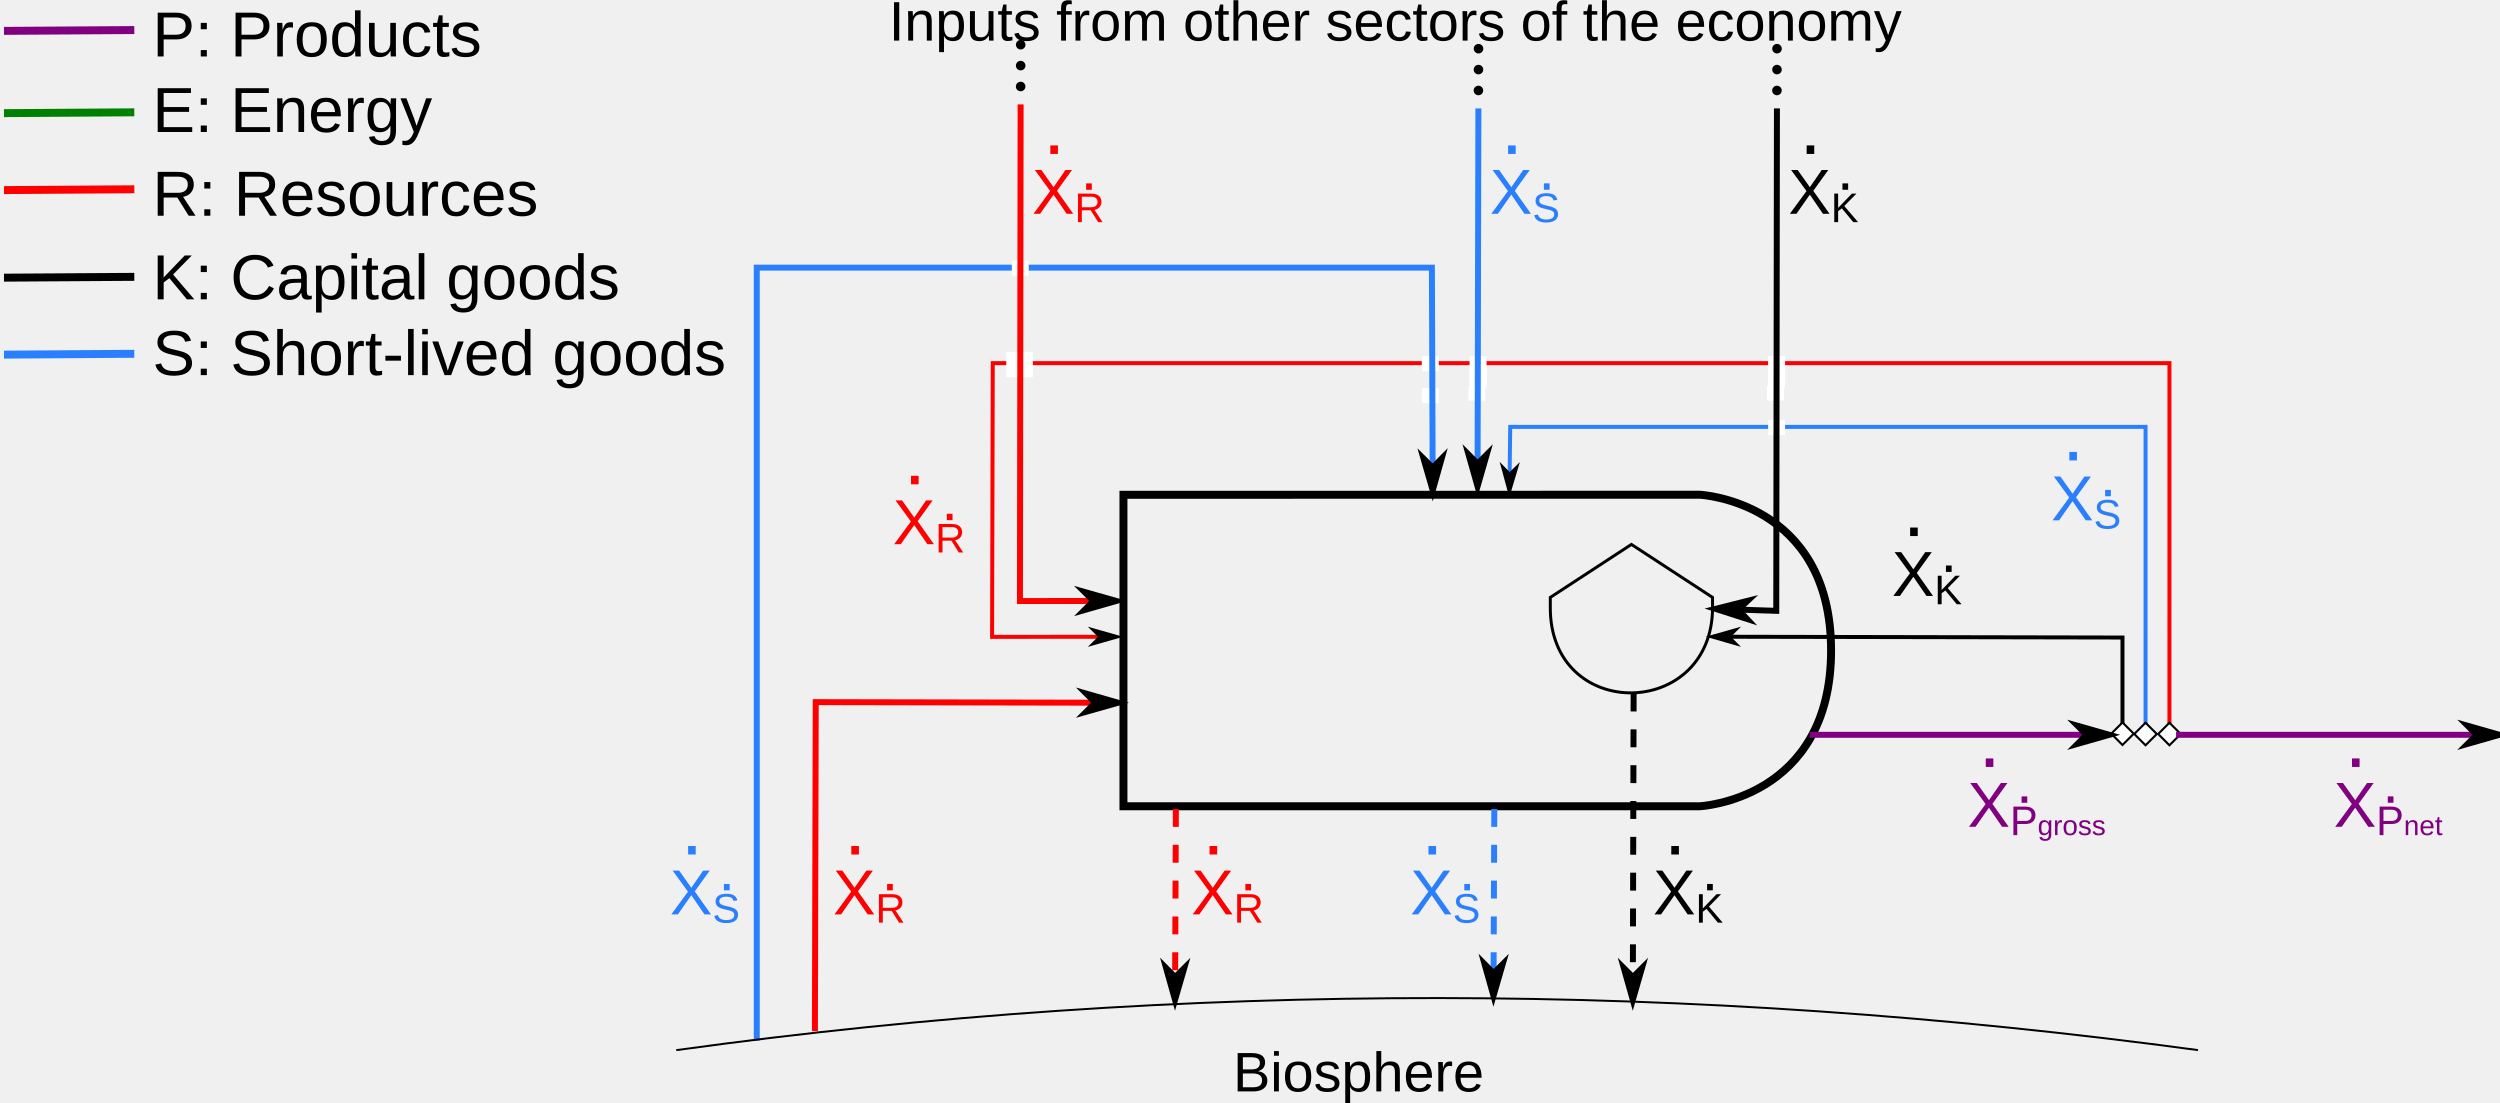
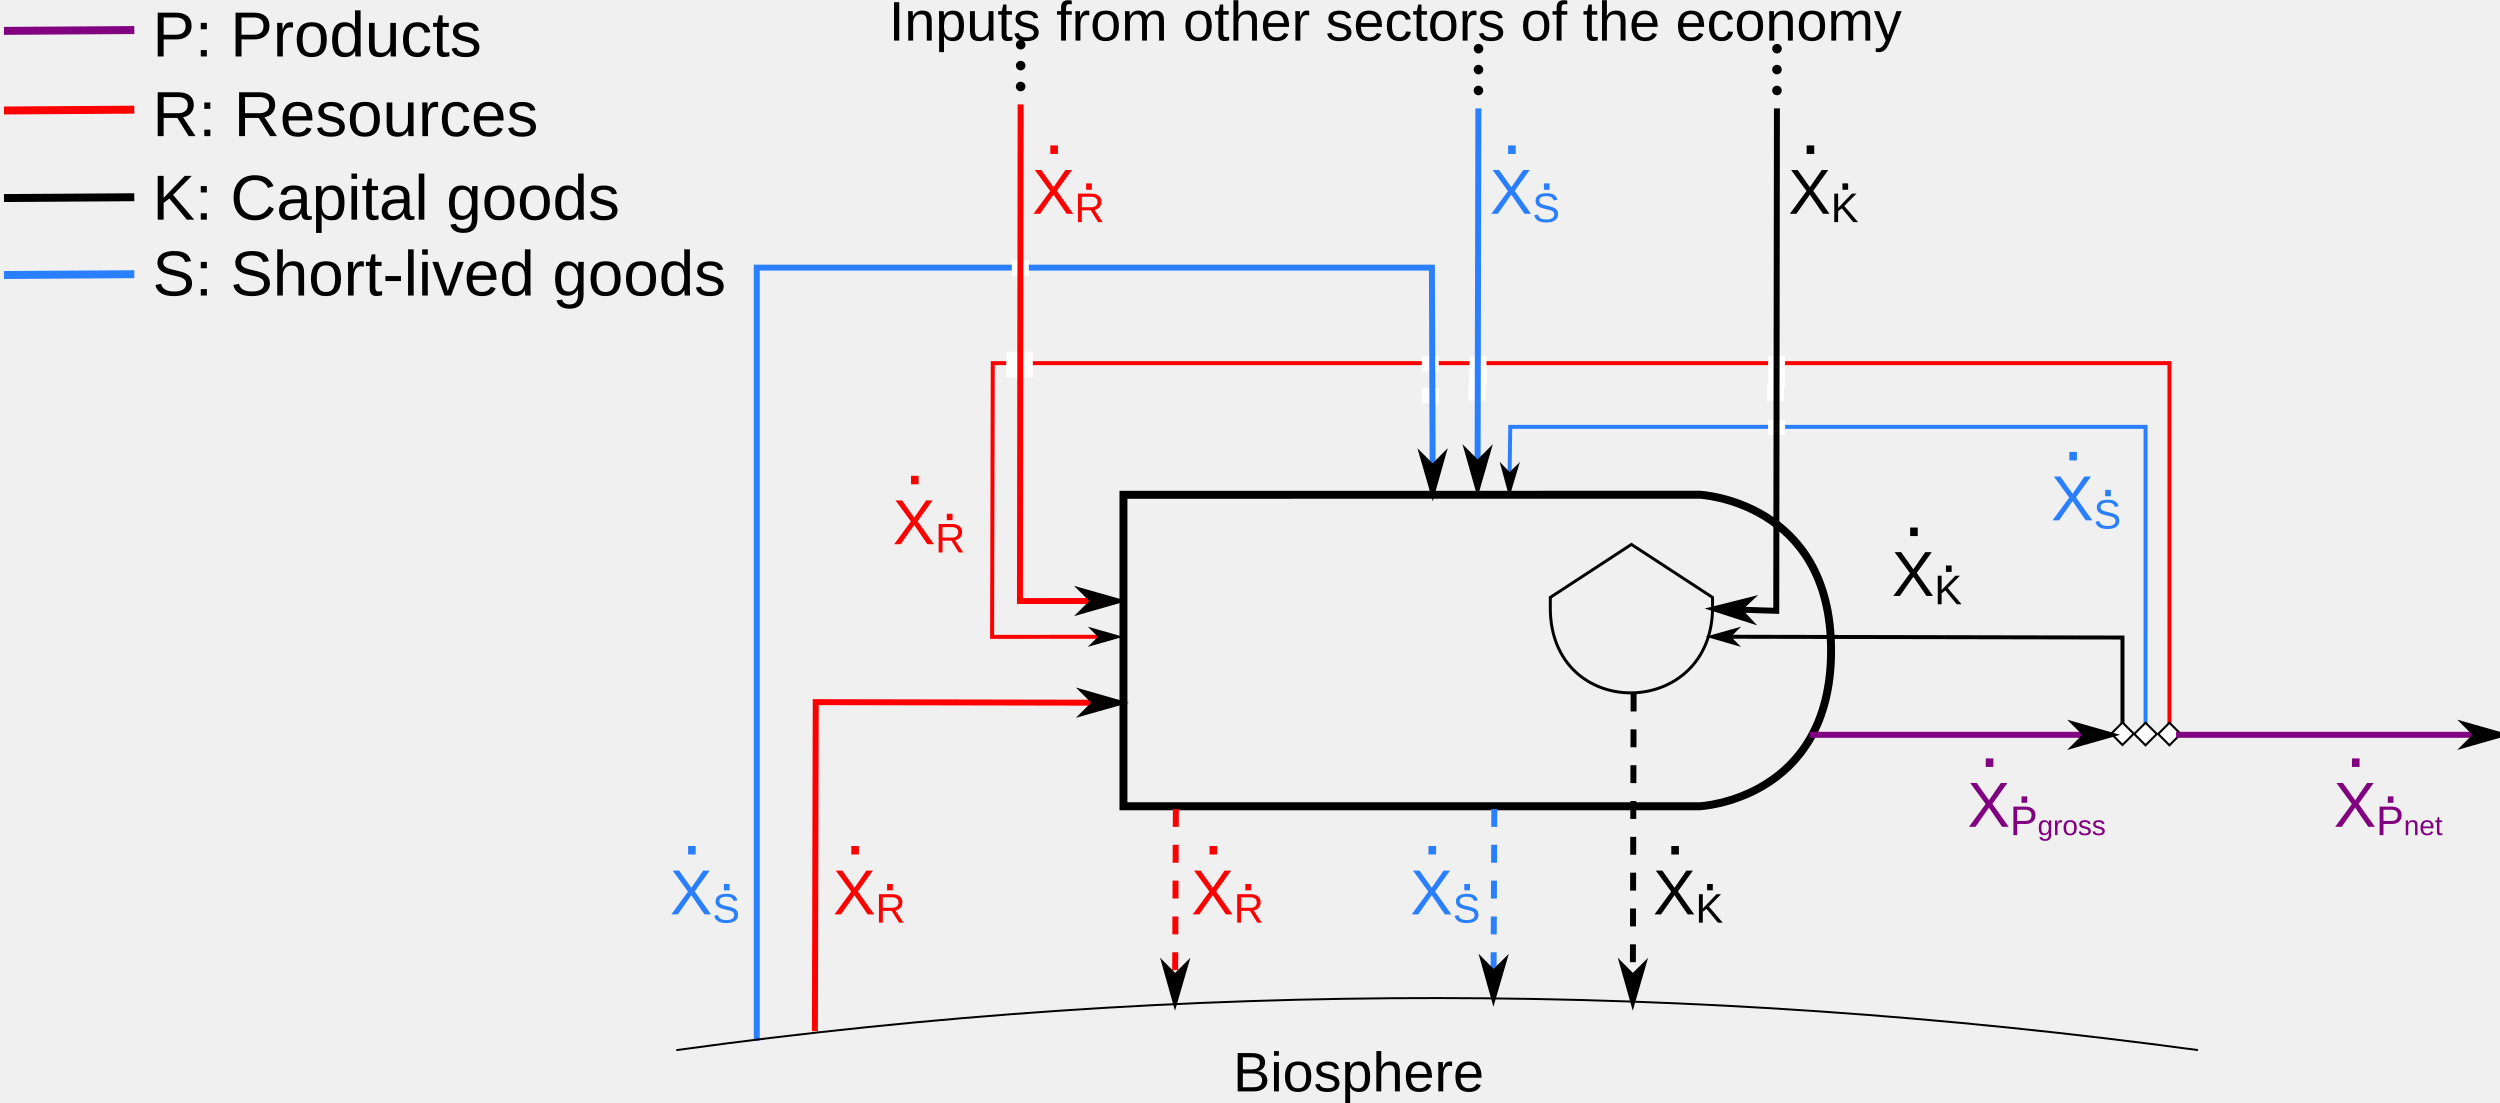
<svg xmlns="http://www.w3.org/2000/svg" width="1256.111" height="553.949" id="svg2" version="1.1">
  <defs id="defs4">
    <marker orient="auto" refY="0.0" refX="0.0" id="EmptyDiamondM" style="overflow:visible">
      <path id="path4342" d="M 0,-7.071 L -7.071,0 L 0,7.071 L 7.071,0 L 0,-7.071 z " style="fill-rule:evenodd;fill:#FFFFFF;stroke:#000000;stroke-width:1.0pt;marker-start:none" transform="scale(0.4)" />
    </marker>
    <marker orient="auto" refY="0.0" refX="0.0" id="Arrow1Mend" style="overflow:visible;">
      <path id="path4241" d="M 0.0,0.0 L 5.0,-5.0 L -12.5,0.0 L 5.0,5.0 L 0.0,0.0 z " style="fill-rule:evenodd;stroke:#000000;stroke-width:1.0pt;marker-start:none;" transform="scale(0.4) rotate(180) translate(10,0)" />
    </marker>
    <marker orient="auto" refY="0" refX="0" id="Arrow2Mend" style="overflow:visible">
      <path id="path3888" style="font-size:12px;fill-rule:evenodd;stroke-width:0.625;stroke-linejoin:round" d="M 8.719,4.034 -2.207,0.016 8.719,-4.002 c -1.745,2.372 -1.735,5.617 -6e-7,8.035 z" transform="scale(-0.6,-0.6)" />
    </marker>
    <marker orient="auto" refY="0" refX="0" id="EmptyDiamondL" style="overflow:visible">
      <path id="path3968" d="M 0,-7.071 -7.071,0 0,7.071 7.071,0 0,-7.071 z" style="fill:#ffffff;fill-rule:evenodd;stroke:#000000;stroke-width:1pt;marker-start:none" transform="scale(0.8,0.8)" />
    </marker>
    <marker style="overflow:visible" id="InfiniteLineStart" refX="0" refY="0" orient="auto">
      <g id="g4034" transform="translate(-13,0)">
        <circle d="M 3.8,0 C 3.8,0.442 3.442,0.8 3,0.8 2.558,0.8 2.2,0.442 2.2,0 c 0,-0.442 0.358,-0.8 0.8,-0.8 0.442,0 0.8,0.358 0.8,0.8 z" id="circle4036" r="0.8" cy="0" cx="3" />
        <circle d="M 7.3,0 C 7.3,0.442 6.942,0.8 6.5,0.8 6.058,0.8 5.7,0.442 5.7,0 c 0,-0.442 0.358,-0.8 0.8,-0.8 0.442,0 0.8,0.358 0.8,0.8 z" id="circle4038" r="0.8" cy="0" cx="6.5" />
        <circle d="M 10.8,0 C 10.8,0.442 10.442,0.8 10,0.8 9.558,0.8 9.2,0.442 9.2,0 c 0,-0.442 0.358,-0.8 0.8,-0.8 0.442,0 0.8,0.358 0.8,0.8 z" id="circle4040" r="0.8" cy="0" cx="10" />
      </g>
    </marker>
    <marker orient="auto" refY="0" refX="0" id="Arrow1Lend" style="overflow:visible">
      <path id="path3792" d="M 0,0 5,-5 -12.5,0 5,5 0,0 z" style="fill-rule:evenodd;stroke:#000000;stroke-width:1pt;marker-start:none" transform="matrix(-0.8,0,0,-0.8,-10,0)" />
    </marker>
    <marker orient="auto" refY="0" refX="0" id="Arrow1Lstart-0" style="overflow:visible">
      <path id="path4143-5" d="M 0,0 5,-5 -12.5,0 5,5 0,0 z" style="fill-rule:evenodd;stroke:#000000;stroke-width:1pt;marker-start:none" transform="matrix(0.8,0,0,0.8,10,0)" />
    </marker>
    <marker orient="auto" refY="0" refX="0" id="Arrow1Lend-7" style="overflow:visible">
      <path id="path4132-0" d="M 0,0 5,-5 -12.5,0 5,5 0,0 z" style="fill-rule:evenodd;stroke:#000000;stroke-width:1pt;marker-start:none" transform="matrix(-0.8,0,0,-0.8,-10,0)" />
    </marker>
    <marker style="overflow:visible" id="InfiniteLineStart-0" refX="0" refY="0" orient="auto">
      <g id="g4065-5" transform="translate(-13,0)">
        <circle d="M 3.8,0 C 3.8,0.442 3.442,0.8 3,0.8 2.558,0.8 2.2,0.442 2.2,0 c 0,-0.442 0.358,-0.8 0.8,-0.8 0.442,0 0.8,0.358 0.8,0.8 z" id="circle4067-6" r="0.8" cy="0" cx="3" />
        <circle d="M 7.3,0 C 7.3,0.442 6.942,0.8 6.5,0.8 6.058,0.8 5.7,0.442 5.7,0 c 0,-0.442 0.358,-0.8 0.8,-0.8 0.442,0 0.8,0.358 0.8,0.8 z" id="circle4069-78" r="0.8" cy="0" cx="6.5" />
        <circle d="M 10.8,0 C 10.8,0.442 10.442,0.8 10,0.8 9.558,0.8 9.2,0.442 9.2,0 c 0,-0.442 0.358,-0.8 0.8,-0.8 0.442,0 0.8,0.358 0.8,0.8 z" id="circle4071-06" r="0.8" cy="0" cx="10" />
      </g>
    </marker>
    <marker orient="auto" refY="0" refX="0" id="EmptyDiamondL-1" style="overflow:visible">
      <path id="path4169" d="M 0,-7.071 -7.071,0 0,7.071 7.071,0 0,-7.071 z" style="fill:#ffffff;fill-rule:evenodd;stroke:#000000;stroke-width:1pt;marker-start:none" transform="scale(0.8,0.8)" />
    </marker>
    <marker orient="auto" refY="0" refX="0" id="Arrow1Lstart-7" style="overflow:visible">
      <path id="path4143-9" d="M 0,0 5,-5 -12.5,0 5,5 0,0 z" style="fill-rule:evenodd;stroke:#000000;stroke-width:1pt;marker-start:none" transform="matrix(0.8,0,0,0.8,10,0)" />
    </marker>
    <marker orient="auto" refY="0" refX="0" id="Arrow1Lend-0" style="overflow:visible">
      <path id="path4132-2" d="M 0,0 5,-5 -12.5,0 5,5 0,0 z" style="fill-rule:evenodd;stroke:#000000;stroke-width:1pt;marker-start:none" transform="matrix(-0.8,0,0,-0.8,-10,0)" />
    </marker>
    <marker style="overflow:visible" id="InfiniteLineStart-3" refX="0" refY="0" orient="auto">
      <g id="g4065-9" transform="translate(-13,0)">
        <circle d="M 3.8,0 C 3.8,0.442 3.442,0.8 3,0.8 2.558,0.8 2.2,0.442 2.2,0 c 0,-0.442 0.358,-0.8 0.8,-0.8 0.442,0 0.8,0.358 0.8,0.8 z" id="circle4067-9" r="0.8" cy="0" cx="3" />
        <circle d="M 7.3,0 C 7.3,0.442 6.942,0.8 6.5,0.8 6.058,0.8 5.7,0.442 5.7,0 c 0,-0.442 0.358,-0.8 0.8,-0.8 0.442,0 0.8,0.358 0.8,0.8 z" id="circle4069-7" r="0.8" cy="0" cx="6.5" />
        <circle d="M 10.8,0 C 10.8,0.442 10.442,0.8 10,0.8 9.558,0.8 9.2,0.442 9.2,0 c 0,-0.442 0.358,-0.8 0.8,-0.8 0.442,0 0.8,0.358 0.8,0.8 z" id="circle4071-0" r="0.8" cy="0" cx="10" />
      </g>
    </marker>
    <marker orient="auto" refY="0" refX="0" id="InfiniteLineStart-7" style="overflow:visible">
      <g transform="translate(-13,0)" id="g4065">
        <circle cx="3" cy="0" r="0.8" id="circle4067" d="M 3.8,0 C 3.8,0.442 3.442,0.8 3,0.8 2.558,0.8 2.2,0.442 2.2,0 c 0,-0.442 0.358,-0.8 0.8,-0.8 0.442,0 0.8,0.358 0.8,0.8 z" />
        <circle cx="6.5" cy="0" r="0.8" id="circle4069" d="M 7.3,0 C 7.3,0.442 6.942,0.8 6.5,0.8 6.058,0.8 5.7,0.442 5.7,0 c 0,-0.442 0.358,-0.8 0.8,-0.8 0.442,0 0.8,0.358 0.8,0.8 z" />
        <circle cx="10" cy="0" r="0.8" id="circle4071" d="M 10.8,0 C 10.8,0.442 10.442,0.8 10,0.8 9.558,0.8 9.2,0.442 9.2,0 c 0,-0.442 0.358,-0.8 0.8,-0.8 0.442,0 0.8,0.358 0.8,0.8 z" />
      </g>
    </marker>
    <marker style="overflow:visible" id="Arrow1Lend-2" refX="0" refY="0" orient="auto">
      <path transform="matrix(-0.8,0,0,-0.8,-10,0)" style="fill-rule:evenodd;stroke:#000000;stroke-width:1pt;marker-start:none" d="M 0,0 5,-5 -12.5,0 5,5 0,0 z" id="path4132" />
    </marker>
    <marker style="overflow:visible" id="Arrow1Lstart" refX="0" refY="0" orient="auto">
      <path transform="matrix(0.8,0,0,0.8,10,0)" style="fill-rule:evenodd;stroke:#000000;stroke-width:1pt;marker-start:none" d="M 0,0 5,-5 -12.5,0 5,5 0,0 z" id="path4143" />
    </marker>
    <marker orient="auto" refY="0" refX="0" id="Arrow1Lstart-3" style="overflow:visible">
      <path id="path4143-8" d="M 0,0 5,-5 -12.5,0 5,5 0,0 z" style="fill-rule:evenodd;stroke:#000000;stroke-width:1pt;marker-start:none" transform="matrix(0.8,0,0,0.8,10,0)" />
    </marker>
    <marker orient="auto" refY="0" refX="0" id="Arrow1Lend-2-8" style="overflow:visible">
      <path id="path4132-8" d="M 0,0 5,-5 -12.5,0 5,5 0,0 z" style="fill-rule:evenodd;stroke:#000000;stroke-width:1pt;marker-start:none" transform="matrix(-0.8,0,0,-0.8,-10,0)" />
    </marker>
    <marker style="overflow:visible" id="InfiniteLineStart-7-6" refX="0" refY="0" orient="auto">
      <g id="g4065-94" transform="translate(-13,0)">
        <circle d="M 3.8,0 C 3.8,0.442 3.442,0.8 3,0.8 2.558,0.8 2.2,0.442 2.2,0 c 0,-0.442 0.358,-0.8 0.8,-0.8 0.442,0 0.8,0.358 0.8,0.8 z" id="circle4067-1" r="0.8" cy="0" cx="3" />
        <circle d="M 7.3,0 C 7.3,0.442 6.942,0.8 6.5,0.8 6.058,0.8 5.7,0.442 5.7,0 c 0,-0.442 0.358,-0.8 0.8,-0.8 0.442,0 0.8,0.358 0.8,0.8 z" id="circle4069-3" r="0.8" cy="0" cx="6.5" />
        <circle d="M 10.8,0 C 10.8,0.442 10.442,0.8 10,0.8 9.558,0.8 9.2,0.442 9.2,0 c 0,-0.442 0.358,-0.8 0.8,-0.8 0.442,0 0.8,0.358 0.8,0.8 z" id="circle4071-7" r="0.8" cy="0" cx="10" />
      </g>
    </marker>
    <marker orient="auto" refY="0" refX="0" id="InfiniteLineStart-3-4" style="overflow:visible">
      <g transform="translate(-13,0)" id="g4065-9-6">
        <circle cx="3" cy="0" r="0.8" id="circle4067-9-0" d="M 3.8,0 C 3.8,0.442 3.442,0.8 3,0.8 2.558,0.8 2.2,0.442 2.2,0 c 0,-0.442 0.358,-0.8 0.8,-0.8 0.442,0 0.8,0.358 0.8,0.8 z" />
        <circle cx="6.5" cy="0" r="0.8" id="circle4069-7-3" d="M 7.3,0 C 7.3,0.442 6.942,0.8 6.5,0.8 6.058,0.8 5.7,0.442 5.7,0 c 0,-0.442 0.358,-0.8 0.8,-0.8 0.442,0 0.8,0.358 0.8,0.8 z" />
        <circle cx="10" cy="0" r="0.8" id="circle4071-0-2" d="M 10.8,0 C 10.8,0.442 10.442,0.8 10,0.8 9.558,0.8 9.2,0.442 9.2,0 c 0,-0.442 0.358,-0.8 0.8,-0.8 0.442,0 0.8,0.358 0.8,0.8 z" />
      </g>
    </marker>
    <marker style="overflow:visible" id="Arrow1Lend-0-8" refX="0" refY="0" orient="auto">
      <path transform="matrix(-0.8,0,0,-0.8,-10,0)" style="fill-rule:evenodd;stroke:#000000;stroke-width:1pt;marker-start:none" d="M 0,0 5,-5 -12.5,0 5,5 0,0 z" id="path4132-2-0" />
    </marker>
    <marker style="overflow:visible" id="Arrow1Lstart-7-8" refX="0" refY="0" orient="auto">
      <path transform="matrix(0.8,0,0,0.8,10,0)" style="fill-rule:evenodd;stroke:#000000;stroke-width:1pt;marker-start:none" d="M 0,0 5,-5 -12.5,0 5,5 0,0 z" id="path4143-9-4" />
    </marker>
    <marker style="overflow:visible" id="EmptyDiamondL-1-1" refX="0" refY="0" orient="auto">
      <path transform="scale(0.8,0.8)" style="fill:#ffffff;fill-rule:evenodd;stroke:#000000;stroke-width:1pt;marker-start:none" d="M 0,-7.071 -7.071,0 0,7.071 7.071,0 0,-7.071 z" id="path4169-3" />
    </marker>
    <marker orient="auto" refY="0" refX="0" id="InfiniteLineStart-0-5" style="overflow:visible">
      <g transform="translate(-13,0)" id="g4065-5-8">
        <circle cx="3" cy="0" r="0.8" id="circle4067-6-1" d="M 3.8,0 C 3.8,0.442 3.442,0.8 3,0.8 2.558,0.8 2.2,0.442 2.2,0 c 0,-0.442 0.358,-0.8 0.8,-0.8 0.442,0 0.8,0.358 0.8,0.8 z" />
        <circle cx="6.5" cy="0" r="0.8" id="circle4069-78-4" d="M 7.3,0 C 7.3,0.442 6.942,0.8 6.5,0.8 6.058,0.8 5.7,0.442 5.7,0 c 0,-0.442 0.358,-0.8 0.8,-0.8 0.442,0 0.8,0.358 0.8,0.8 z" />
        <circle cx="10" cy="0" r="0.8" id="circle4071-06-7" d="M 10.8,0 C 10.8,0.442 10.442,0.8 10,0.8 9.558,0.8 9.2,0.442 9.2,0 c 0,-0.442 0.358,-0.8 0.8,-0.8 0.442,0 0.8,0.358 0.8,0.8 z" />
      </g>
    </marker>
    <marker style="overflow:visible" id="Arrow1Lend-7-6" refX="0" refY="0" orient="auto">
      <path transform="matrix(-0.8,0,0,-0.8,-10,0)" style="fill-rule:evenodd;stroke:#000000;stroke-width:1pt;marker-start:none" d="M 0,0 5,-5 -12.5,0 5,5 0,0 z" id="path4132-0-5" />
    </marker>
    <marker style="overflow:visible" id="Arrow1Lstart-0-2" refX="0" refY="0" orient="auto">
      <path transform="matrix(0.8,0,0,0.8,10,0)" style="fill-rule:evenodd;stroke:#000000;stroke-width:1pt;marker-start:none" d="M 0,0 5,-5 -12.5,0 5,5 0,0 z" id="path4143-5-3" />
    </marker>
    <marker style="overflow:visible" id="Arrow1Lend-1" refX="0" refY="0" orient="auto">
      <path transform="matrix(-0.8,0,0,-0.8,-10,0)" style="fill-rule:evenodd;stroke:#000000;stroke-width:1pt;marker-start:none" d="M 0,0 5,-5 -12.5,0 5,5 0,0 z" id="path3792-7" />
    </marker>
    <marker orient="auto" refY="0" refX="0" id="InfiniteLineStart-70" style="overflow:visible">
      <g transform="translate(-13,0)" id="g4034-3">
        <circle cx="3" cy="0" r="0.8" id="circle4036-9" d="M 3.8,0 C 3.8,0.442 3.442,0.8 3,0.8 2.558,0.8 2.2,0.442 2.2,0 c 0,-0.442 0.358,-0.8 0.8,-0.8 0.442,0 0.8,0.358 0.8,0.8 z" />
        <circle cx="6.5" cy="0" r="0.8" id="circle4038-9" d="M 7.3,0 C 7.3,0.442 6.942,0.8 6.5,0.8 6.058,0.8 5.7,0.442 5.7,0 c 0,-0.442 0.358,-0.8 0.8,-0.8 0.442,0 0.8,0.358 0.8,0.8 z" />
        <circle cx="10" cy="0" r="0.8" id="circle4040-9" d="M 10.8,0 C 10.8,0.442 10.442,0.8 10,0.8 9.558,0.8 9.2,0.442 9.2,0 c 0,-0.442 0.358,-0.8 0.8,-0.8 0.442,0 0.8,0.358 0.8,0.8 z" />
      </g>
    </marker>
    <marker style="overflow:visible" id="EmptyDiamondL-6" refX="0" refY="0" orient="auto">
      <path transform="scale(0.8,0.8)" style="fill:#ffffff;fill-rule:evenodd;stroke:#000000;stroke-width:1pt;marker-start:none" d="M 0,-7.071 -7.071,0 0,7.071 7.071,0 0,-7.071 z" id="path3968-2" />
    </marker>
    <marker style="overflow:visible" id="Arrow2Mend-5" refX="0" refY="0" orient="auto">
      <path transform="scale(-0.6,-0.6)" d="M 8.719,4.034 -2.207,0.016 8.719,-4.002 c -1.745,2.372 -1.735,5.617 -6e-7,8.035 z" style="font-size:12px;fill-rule:evenodd;stroke-width:0.625;stroke-linejoin:round" id="path3888-7" />
    </marker>
    <marker style="overflow:visible" id="DotL" refX="0.0" refY="0.0" orient="auto">
      <path transform="scale(0.8) translate(7.4, 1)" style="fill-rule:evenodd;stroke:#000000;stroke-width:1.0pt;marker-start:none;marker-end:none" d="M -2.5,-1.0 C -2.5,1.76 -4.74,4.0 -7.5,4.0 C -10.26,4.0 -12.5,1.76 -12.5,-1.0 C -12.5,-3.76 -10.26,-6.0 -7.5,-6.0 C -4.74,-6.0 -2.5,-3.76 -2.5,-1.0 z " id="path4127" />
    </marker>
  </defs>
  <g id="layer1" transform="translate(833.1399,-154.8821)">
    <text xml:space="preserve" style="font-size:32px;font-style:normal;font-variant:normal;font-weight:bold;font-stretch:expanded;text-align:start;line-height:125%;letter-spacing:0px;word-spacing:0px;text-anchor:start;fill:#000000;fill-opacity:1;stroke:none;font-family:Engravers MT;-inkscape-font-specification:Engravers MT Bold Expanded" x="292.258" y="107.663" id="text6668" transform="translate(-121.7803,643.7631)">
      <tspan id="tspan6670" x="292.258" y="107.663" />
    </text>
-     <path id="path4734" d="m -831.14,250.394 65.479,-0.414" style="fill:none;stroke:#ff0000;stroke-width:4;stroke-linecap:butt;stroke-linejoin:miter;stroke-opacity:1;marker-start:none;marker-end:none" />
-     <path style="fill:none;stroke:#000000;stroke-width:4;stroke-linecap:butt;stroke-linejoin:miter;stroke-opacity:1;marker-start:none;marker-end:none" d="m -831.14,294.394 65.479,-0.414" id="path4736" />
-     <path style="fill:none;stroke:#008000;stroke-width:4;stroke-linecap:butt;stroke-linejoin:miter;stroke-opacity:1;marker-start:none;marker-end:none" d="m -831.14,211.728 65.479,-0.414" id="path4738" />
-     <path id="path4740" d="m -831.14,333.061 65.479,-0.414" style="fill:none;stroke:#2a7fff;stroke-width:4;stroke-linecap:butt;stroke-linejoin:miter;stroke-opacity:1;marker-start:none;marker-end:none" />
-     <text xml:space="preserve" style="font-size:32px;font-style:normal;font-variant:normal;font-weight:normal;font-stretch:normal;text-align:start;line-height:125%;letter-spacing:0px;word-spacing:0px;text-anchor:start;fill:#000000;fill-opacity:1;stroke:none;font-family:Arial;-inkscape-font-specification:Arial" x="-756.526" y="263.267" id="text5894">
-       <tspan id="tspan5896" x="-756.526" y="263.267">R: Resources</tspan>
-     </text>
-     <text id="text5898" y="221.202" x="-756.526" style="font-size:32px;font-style:normal;font-variant:normal;font-weight:normal;font-stretch:normal;text-align:start;line-height:125%;letter-spacing:0px;word-spacing:0px;text-anchor:start;fill:#000000;fill-opacity:1;stroke:none;font-family:Arial;-inkscape-font-specification:Arial" xml:space="preserve">
-       <tspan y="221.202" x="-756.526" id="tspan5900">E: Energy</tspan>
-     </text>
-     <text xml:space="preserve" style="font-size:32px;font-style:normal;font-variant:normal;font-weight:normal;font-stretch:normal;text-align:start;line-height:125%;letter-spacing:0px;word-spacing:0px;text-anchor:start;fill:#000000;fill-opacity:1;stroke:none;font-family:Arial;-inkscape-font-specification:Arial" x="-756.526" y="343.357" id="text5902">
-       <tspan id="tspan5904" x="-756.526" y="343.357">S: Short-lived goods</tspan>
-     </text>
-     <text id="text5906" y="305.267" x="-756.526" style="font-size:32px;font-style:normal;font-variant:normal;font-weight:normal;font-stretch:normal;text-align:start;line-height:125%;letter-spacing:0px;word-spacing:0px;text-anchor:start;fill:#000000;fill-opacity:1;stroke:none;font-family:Arial;-inkscape-font-specification:Arial" xml:space="preserve">
-       <tspan y="305.267" x="-756.526" id="tspan5908">K: Capital goods</tspan>
+     <path id="path4734" d="m -831.14,210.394 65.479,-0.414" style="fill:none;stroke:#ff0000;stroke-width:4;stroke-linecap:butt;stroke-linejoin:miter;stroke-opacity:1;marker-start:none;marker-end:none" />
+     <path style="fill:none;stroke:#000000;stroke-width:4;stroke-linecap:butt;stroke-linejoin:miter;stroke-opacity:1;marker-start:none;marker-end:none" d="m -831.14,254.394 65.479,-0.414" id="path4736" />
+     <path id="path4740" d="m -831.14,293.061 65.479,-0.414" style="fill:none;stroke:#2a7fff;stroke-width:4;stroke-linecap:butt;stroke-linejoin:miter;stroke-opacity:1;marker-start:none;marker-end:none" />
+     <text xml:space="preserve" style="font-size:32px;font-style:normal;font-variant:normal;font-weight:normal;font-stretch:normal;text-align:start;line-height:125%;letter-spacing:0px;word-spacing:0px;text-anchor:start;fill:#000000;fill-opacity:1;stroke:none;font-family:Arial;-inkscape-font-specification:Arial" x="-756.526" y="223.267" id="text5894">
+       <tspan id="tspan5896" x="-756.526" y="223.267">R: Resources</tspan>
+     </text>
+     <text xml:space="preserve" style="font-size:32px;font-style:normal;font-variant:normal;font-weight:normal;font-stretch:normal;text-align:start;line-height:125%;letter-spacing:0px;word-spacing:0px;text-anchor:start;fill:#000000;fill-opacity:1;stroke:none;font-family:Arial;-inkscape-font-specification:Arial" x="-756.526" y="303.357" id="text5902">
+       <tspan id="tspan5904" x="-756.526" y="303.357">S: Short-lived goods</tspan>
+     </text>
+     <text id="text5906" y="265.267" x="-756.526" style="font-size:32px;font-style:normal;font-variant:normal;font-weight:normal;font-stretch:normal;text-align:start;line-height:125%;letter-spacing:0px;word-spacing:0px;text-anchor:start;fill:#000000;fill-opacity:1;stroke:none;font-family:Arial;-inkscape-font-specification:Arial" xml:space="preserve">
+       <tspan y="265.267" x="-756.526" id="tspan5908">K: Capital goods</tspan>
    </text>
    <path id="path6782" d="m -268.666,403.498 0,156.485 289.541,0 c 0,0 66,-3.206 66,-78.265 0,-75.059 -66,-78.265 -66,-78.265 z" style="fill:none;stroke:#000000;stroke-width:4;stroke-linecap:butt;stroke-linejoin:miter;stroke-opacity:1" />
    <path style="fill:none;stroke:#000000;stroke-width:1.5;stroke-linecap:butt;stroke-linejoin:miter;stroke-opacity:1" d="m 27.306,455.046 -40.754,-26.62 -40.754,26.62 0,4.778 c -0.431,58.107 81.709,57.06 81.531,0 z" id="path6784" />
    <path id="path6786" d="m -423.691,672.966 0.409,-165.304 151.459,0.31" style="fill:none;stroke:#ff0000;stroke-width:3;stroke-linecap:butt;stroke-linejoin:miter;stroke-opacity:1;marker-start:none;marker-end:url(#Arrow1Mend)" />
    <path id="path6796" d="m -242.335,561.347 -0.414,95.479" style="fill:none;stroke:#ff0000;stroke-width:3;stroke-linecap:butt;stroke-linejoin:miter;stroke-opacity:1;marker-start:none;marker-end:url(#Arrow1Mend);stroke-miterlimit:4;stroke-dasharray:9,9;stroke-dashoffset:0" />
    <path style="fill:none;stroke:#000000;stroke-width:3;stroke-linecap:butt;stroke-linejoin:miter;stroke-opacity:1;marker-start:none;marker-end:url(#Arrow1Mend);stroke-miterlimit:4;stroke-dasharray:9,9;stroke-dashoffset:0" d="m -12.335,503.347 -0.414,153.479" id="path6806" />
    <path style="fill:none;stroke:#2a7fff;stroke-width:2;stroke-linecap:butt;stroke-linejoin:miter;stroke-opacity:1;marker-start:url(#EmptyDiamondM);marker-end:url(#Arrow1Mend)" d="m 244.88,523.677 0.005,-154.33 -319.219,0 -0.414,31.479" id="path6820" />
    <path style="fill:none;stroke:#000000;stroke-width:2;stroke-linecap:butt;stroke-linejoin:miter;stroke-opacity:1;marker-start:url(#EmptyDiamondM);marker-end:url(#Arrow1Mend)" d="m 233.286,523.531 0,-48.325 -205.479,-0.414" id="path6822" />
    <path id="path6824" d="m 76.221,524.076 150,0.009" style="fill:none;stroke:#800080;stroke-width:3;stroke-linecap:butt;stroke-linejoin:miter;stroke-opacity:1;marker-end:url(#Arrow1Mend)" />
    <rect y="365.793" x="55.239" height="7.626" width="8.523" id="rect6828" style="fill:#ffffff;fill-opacity:1;stroke:none" />
    <rect style="fill:#ffffff;fill-opacity:1;stroke:none" id="rect6830" width="8.523" height="7.626" x="54.683" y="348.572" />
    <rect style="fill:#ffffff;fill-opacity:1;stroke:none" id="rect6832" width="8.523" height="7.626" x="55.239" y="339.793" />
    <rect y="341.793" x="55.239" height="7.626" width="8.523" id="rect6834" style="fill:#ffffff;fill-opacity:1;stroke:none" />
    <rect y="339.793" x="-94.761" height="7.626" width="8.523" id="rect6836" style="fill:#ffffff;fill-opacity:1;stroke:none" />
    <rect style="fill:#ffffff;fill-opacity:1;stroke:none" id="rect6838" width="8.523" height="7.626" x="-94.761" y="341.793" />
    <path id="path6848" d="m -82.335,561.347 -0.414,93.479" style="fill:none;stroke:#2a7fff;stroke-width:3;stroke-linecap:butt;stroke-linejoin:miter;stroke-opacity:1;marker-start:none;marker-end:url(#Arrow1Mend);stroke-miterlimit:4;stroke-dasharray:9,9;stroke-dashoffset:0" />
    <path style="fill:none;stroke:#ff0000;stroke-width:2;stroke-linecap:butt;stroke-linejoin:miter;stroke-opacity:1;marker-start:url(#EmptyDiamondM);marker-end:url(#Arrow1Mend)" d="m 256.88,523.677 0.005,-186.33 -591.219,0 -0.338,137.528 61.924,-0.049" id="path6850" />
    <rect style="fill:#ffffff;fill-opacity:1;stroke:none" id="rect6852" width="13.338" height="12.782" x="-327.548" y="331.666" />
    <rect y="333.793" x="55.239" height="7.626" width="8.523" id="rect6854" style="fill:#ffffff;fill-opacity:1;stroke:none" />
    <rect y="348.572" x="-95.317" height="7.626" width="8.523" id="rect6860" style="fill:#ffffff;fill-opacity:1;stroke:none" />
    <rect y="339.793" x="-94.761" height="7.626" width="8.523" id="rect6862" style="fill:#ffffff;fill-opacity:1;stroke:none" />
    <rect style="fill:#ffffff;fill-opacity:1;stroke:none" id="rect6866" width="8.523" height="7.626" x="-94.761" y="333.793" />
    <path style="fill:none;stroke:#2a7fff;stroke-width:3;stroke-linecap:butt;stroke-linejoin:miter;stroke-opacity:1;marker-start:url(#InfiniteLineStart-7);marker-end:url(#Arrow1Mend)" d="m -90.334,209.347 -0.414,189.479" id="path9595" />
    <path id="path9819" d="M 59.666,209.347 59.333,461.79 29.252,460.826" style="fill:none;stroke:#000000;stroke-width:3;stroke-linecap:butt;stroke-linejoin:miter;stroke-opacity:1;marker-start:url(#InfiniteLineStart-7);marker-end:url(#Arrow1Mend)" />
    <rect y="333.793" x="-118.761" height="7.626" width="8.523" id="rect4711" style="fill:#ffffff;fill-opacity:1;stroke:none" />
    <rect style="fill:#ffffff;fill-opacity:1;stroke:none" id="rect4713" width="8.523" height="7.626" x="-118.761" y="349.793" />
    <path id="path4703" d="m -452.907,677.677 -0.005,-388.33 339.219,0 0.414,111.479" style="fill:none;stroke:#2a7fff;stroke-width:3;stroke-linecap:butt;stroke-linejoin:miter;stroke-opacity:1;marker-start:none;marker-end:url(#Arrow1Mend)" />
    <rect y="285.793" x="-324.761" height="7.626" width="8.523" id="rect4717" style="fill:#ffffff;fill-opacity:1;stroke:none" />
    <path style="fill:none;stroke:#ff0000;stroke-width:3;stroke-linecap:butt;stroke-linejoin:miter;stroke-opacity:1;marker-start:url(#InfiniteLineStart-7);marker-end:url(#Arrow1Mend)" d="m -320.334,207.347 -0.338,249.528 47.924,-0.049" id="path9583" />
    <text id="text4961" y="703.267" x="-131.094" style="font-size:28px;font-style:normal;font-variant:normal;font-weight:normal;font-stretch:normal;text-align:start;line-height:125%;letter-spacing:0px;word-spacing:0px;text-anchor:start;fill:#000000;fill-opacity:1;stroke:none;font-family:Arial;-inkscape-font-specification:Arial" xml:space="preserve">
      <tspan y="703.267" x="-131.094" id="tspan4963" style="text-align:center;text-anchor:middle">Biosphere</tspan>
    </text>
    <text id="text4965" y="175.267" x="-386.526" style="font-size:28px;font-style:normal;font-variant:normal;font-weight:normal;font-stretch:normal;text-align:start;line-height:125%;letter-spacing:0px;word-spacing:0px;text-anchor:start;fill:#000000;fill-opacity:1;stroke:none;font-family:Arial;-inkscape-font-specification:Arial" xml:space="preserve">
      <tspan y="175.267" x="-386.526" id="tspan4967">Inputs from other sectors of the economy</tspan>
    </text>
    <path style="fill:none;stroke:#000000;stroke-width:1px;stroke-linecap:butt;stroke-linejoin:miter;stroke-opacity:1" d="m 341.788,527.876 c 256.212,-35.344 510.705,-34.403 764.592,0" id="path3079" transform="translate(-835.1399,154.6341)" />
    <path style="fill:none;stroke:#800080;stroke-width:3;stroke-linecap:butt;stroke-linejoin:miter;stroke-opacity:1;marker-end:url(#Arrow1Mend)" d="m 260.221,524.076 162,0.009" id="path3075" />
    <path style="fill:none;stroke:#800080;stroke-width:4;stroke-linecap:butt;stroke-linejoin:miter;stroke-opacity:1;marker-start:none;marker-end:none" d="m -831.14,170.394 65.479,-0.414" id="path3134" />
    <text id="text3136" y="183.267" x="-756.526" style="font-size:32px;font-style:normal;font-variant:normal;font-weight:normal;font-stretch:normal;text-align:start;line-height:125%;letter-spacing:0px;word-spacing:0px;text-anchor:start;fill:#000000;fill-opacity:1;stroke:none;font-family:Arial;-inkscape-font-specification:Arial" xml:space="preserve">
      <tspan y="183.267" x="-756.526" id="tspan3138">P: Products</tspan>
    </text>
    <text xml:space="preserve" style="font-size:32px;font-style:normal;font-variant:normal;font-weight:bold;font-stretch:expanded;text-align:start;line-height:125%;letter-spacing:0px;word-spacing:0px;text-anchor:start;fill:#000000;fill-opacity:1;stroke:none;font-family:Engravers MT;-inkscape-font-specification:Engravers MT Bold Expanded" x="170.438" y="1330.473" id="text6668-4">
      <tspan id="tspan6670-3" x="170.438" y="1330.473" />
    </text>
    <text id="text4961-9" y="1282.314" x="-131.134" style="font-size:28px;font-style:normal;font-variant:normal;font-weight:normal;font-stretch:normal;text-align:start;line-height:125%;letter-spacing:0px;word-spacing:0px;text-anchor:start;fill:#000000;fill-opacity:1;stroke:none;font-family:Arial;-inkscape-font-specification:Arial" xml:space="preserve">
      <tspan y="1282.314" x="-131.134" id="tspan4963-1" style="text-align:center;text-anchor:middle">Biosphere</tspan>
    </text>
    <path style="fill:none;stroke:#000000;stroke-width:1px;stroke-linecap:butt;stroke-linejoin:miter;stroke-opacity:1" d="m -493.392,1261.557 c 256.212,-35.344 510.705,-34.403 764.592,0" id="path3079-5" />
    <text xml:space="preserve" style="font-size:32px;font-style:normal;font-variant:normal;font-weight:normal;font-stretch:normal;text-align:start;line-height:125%;letter-spacing:0px;word-spacing:0px;text-anchor:start;fill:#ff0000;fill-opacity:1;stroke:none;font-family:Arial;-inkscape-font-specification:Arial" x="-314.566" y="262.314" id="text3914">
      <tspan id="tspan3916" x="-314.566" y="262.314">X<tspan id="tspan3918" style="font-size:65.001%;baseline-shift:sub;fill:#ff0000">R</tspan>
      </tspan>
    </text>
    <text xml:space="preserve" style="font-size:32px;font-style:normal;font-variant:normal;font-weight:normal;font-stretch:normal;text-align:start;line-height:125%;letter-spacing:0px;word-spacing:0px;text-anchor:start;fill:#2a7fff;fill-opacity:1;stroke:none;font-family:Arial;-inkscape-font-specification:Arial" x="-84.566" y="262.314" id="text3920">
      <tspan id="tspan3922" x="-84.566" y="262.314">X<tspan id="tspan3924" style="font-size:65.001%;baseline-shift:sub;fill:#2a7fff">S</tspan>
      </tspan>
    </text>
    <text id="text3926" y="262.314" x="65.434" style="font-size:32px;font-style:normal;font-variant:normal;font-weight:normal;font-stretch:normal;text-align:start;line-height:125%;letter-spacing:0px;word-spacing:0px;text-anchor:start;fill:#000000;fill-opacity:1;stroke:none;font-family:Arial;-inkscape-font-specification:Arial" xml:space="preserve">
      <tspan y="262.314" x="65.434" id="tspan3928">X<tspan style="font-size:65.001%;baseline-shift:sub" id="tspan3930">K</tspan>
      </tspan>
    </text>
    <text id="text3932" y="232.226" x="-309.06" style="font-size:40px;font-style:normal;font-variant:normal;font-weight:normal;font-stretch:normal;text-align:start;line-height:125%;letter-spacing:0px;word-spacing:0px;text-anchor:start;fill:#ff0000;fill-opacity:1;stroke:none;font-family:Arial;-inkscape-font-specification:Arial" xml:space="preserve">
      <tspan y="232.226" x="-309.06" id="tspan3934">.</tspan>
    </text>
    <text id="text3936" y="232.226" x="-79.06" style="font-size:40px;font-style:normal;font-variant:normal;font-weight:normal;font-stretch:normal;text-align:start;line-height:125%;letter-spacing:0px;word-spacing:0px;text-anchor:start;fill:#2a7fff;fill-opacity:1;stroke:none;font-family:Arial;-inkscape-font-specification:Arial" xml:space="preserve">
      <tspan y="232.226" x="-79.06" id="tspan3938">.</tspan>
    </text>
    <text xml:space="preserve" style="font-size:40px;font-style:normal;font-variant:normal;font-weight:normal;font-stretch:normal;text-align:start;line-height:125%;letter-spacing:0px;word-spacing:0px;text-anchor:start;fill:#000000;fill-opacity:1;stroke:none;font-family:Arial;-inkscape-font-specification:Arial" x="70.94" y="232.226" id="text3940">
      <tspan id="tspan3942" x="70.94" y="232.226">.</tspan>
    </text>
    <text xml:space="preserve" style="font-size:32px;font-style:normal;font-variant:normal;font-weight:normal;font-stretch:normal;text-align:start;line-height:125%;letter-spacing:0px;word-spacing:0px;text-anchor:start;fill:#800080;fill-opacity:1;stroke:none;font-family:Arial;-inkscape-font-specification:Arial" x="155.434" y="570.314" id="text3944">
      <tspan id="tspan3946" x="155.434" y="570.314">X<tspan id="tspan3948" style="font-size:65.001%;baseline-shift:sub;fill:#800080">P<tspan id="tspan3950" style="font-size:14px">gross</tspan>
        </tspan>
      </tspan>
    </text>
    <text id="text3952" y="540.226" x="160.94" style="font-size:40px;font-style:normal;font-variant:normal;font-weight:normal;font-stretch:normal;text-align:start;line-height:125%;letter-spacing:0px;word-spacing:0px;text-anchor:start;fill:#800080;fill-opacity:1;stroke:none;font-family:Arial;-inkscape-font-specification:Arial" xml:space="preserve">
      <tspan y="540.226" x="160.94" id="tspan3954">.</tspan>
    </text>
    <text xml:space="preserve" style="font-size:29.971px;font-style:normal;font-variant:normal;font-weight:normal;font-stretch:normal;text-align:start;line-height:125%;letter-spacing:0px;word-spacing:0px;text-anchor:start;fill:#ff0000;fill-opacity:1;stroke:none;font-family:Arial;-inkscape-font-specification:Arial" x="-290.149" y="250.226" id="text3956">
      <tspan id="tspan3958" x="-290.149" y="250.226">.</tspan>
    </text>
    <text id="text3960" y="250.226" x="-60.149" style="font-size:29.971px;font-style:normal;font-variant:normal;font-weight:normal;font-stretch:normal;text-align:start;line-height:125%;letter-spacing:0px;word-spacing:0px;text-anchor:start;fill:#2a7fff;fill-opacity:1;stroke:none;font-family:Arial;-inkscape-font-specification:Arial" xml:space="preserve">
      <tspan y="250.226" x="-60.149" id="tspan3962">.</tspan>
    </text>
    <text xml:space="preserve" style="font-size:29.971px;font-style:normal;font-variant:normal;font-weight:normal;font-stretch:normal;text-align:start;line-height:125%;letter-spacing:0px;word-spacing:0px;text-anchor:start;fill:#000000;fill-opacity:1;stroke:none;font-family:Arial;-inkscape-font-specification:Arial" x="89.851" y="250.226" id="text3964">
      <tspan id="tspan3966" x="89.851" y="250.226">.</tspan>
    </text>
    <text id="text3968" y="558.226" x="179.851" style="font-size:29.971px;font-style:normal;font-variant:normal;font-weight:normal;font-stretch:normal;text-align:start;line-height:125%;letter-spacing:0px;word-spacing:0px;text-anchor:start;fill:#800080;fill-opacity:1;stroke:none;font-family:Arial;-inkscape-font-specification:Arial" xml:space="preserve">
      <tspan y="558.226" x="179.851" id="tspan3970">.</tspan>
    </text>
    <text id="text3972" y="428.314" x="-384.566" style="font-size:32px;font-style:normal;font-variant:normal;font-weight:normal;font-stretch:normal;text-align:start;line-height:125%;letter-spacing:0px;word-spacing:0px;text-anchor:start;fill:#ff0000;fill-opacity:1;stroke:none;font-family:Arial;-inkscape-font-specification:Arial" xml:space="preserve">
      <tspan y="428.314" x="-384.566" id="tspan3974">X<tspan style="font-size:65.001%;baseline-shift:sub;fill:#ff0000" id="tspan3976">R</tspan>
      </tspan>
    </text>
    <text xml:space="preserve" style="font-size:40px;font-style:normal;font-variant:normal;font-weight:normal;font-stretch:normal;text-align:start;line-height:125%;letter-spacing:0px;word-spacing:0px;text-anchor:start;fill:#ff0000;fill-opacity:1;stroke:none;font-family:Arial;-inkscape-font-specification:Arial" x="-379.06" y="398.226" id="text3978">
      <tspan id="tspan3980" x="-379.06" y="398.226">.</tspan>
    </text>
    <text id="text3982" y="416.226" x="-360.149" style="font-size:29.971px;font-style:normal;font-variant:normal;font-weight:normal;font-stretch:normal;text-align:start;line-height:125%;letter-spacing:0px;word-spacing:0px;text-anchor:start;fill:#ff0000;fill-opacity:1;stroke:none;font-family:Arial;-inkscape-font-specification:Arial" xml:space="preserve">
      <tspan y="416.226" x="-360.149" id="tspan3984">.</tspan>
    </text>
    <text xml:space="preserve" style="font-size:32px;font-style:normal;font-variant:normal;font-weight:normal;font-stretch:normal;text-align:start;line-height:125%;letter-spacing:0px;word-spacing:0px;text-anchor:start;fill:#2a7fff;fill-opacity:1;stroke:none;font-family:Arial;-inkscape-font-specification:Arial" x="197.434" y="416.314" id="text3986">
      <tspan id="tspan3988" x="197.434" y="416.314">X<tspan id="tspan3990" style="font-size:65.001%;baseline-shift:sub;fill:#2a7fff">S</tspan>
      </tspan>
    </text>
    <text id="text3992" y="386.226" x="202.94" style="font-size:40px;font-style:normal;font-variant:normal;font-weight:normal;font-stretch:normal;text-align:start;line-height:125%;letter-spacing:0px;word-spacing:0px;text-anchor:start;fill:#2a7fff;fill-opacity:1;stroke:none;font-family:Arial;-inkscape-font-specification:Arial" xml:space="preserve">
      <tspan y="386.226" x="202.94" id="tspan3994">.</tspan>
    </text>
    <text id="text3996" y="404.226" x="221.851" style="font-size:29.971px;font-style:normal;font-variant:normal;font-weight:normal;font-stretch:normal;text-align:start;line-height:125%;letter-spacing:0px;word-spacing:0px;text-anchor:start;fill:#2a7fff;fill-opacity:1;stroke:none;font-family:Arial;-inkscape-font-specification:Arial" xml:space="preserve">
      <tspan y="404.226" x="221.851" id="tspan3998">.</tspan>
    </text>
    <text xml:space="preserve" style="font-size:32px;font-style:normal;font-variant:normal;font-weight:normal;font-stretch:normal;text-align:start;line-height:125%;letter-spacing:0px;word-spacing:0px;text-anchor:start;fill:#000000;fill-opacity:1;stroke:none;font-family:Arial;-inkscape-font-specification:Arial" x="117.434" y="454.314" id="text4000">
      <tspan id="tspan4002" x="117.434" y="454.314">X<tspan id="tspan4004" style="font-size:65.001%;baseline-shift:sub">K</tspan>
      </tspan>
    </text>
    <text id="text4006" y="424.226" x="122.94" style="font-size:40px;font-style:normal;font-variant:normal;font-weight:normal;font-stretch:normal;text-align:start;line-height:125%;letter-spacing:0px;word-spacing:0px;text-anchor:start;fill:#000000;fill-opacity:1;stroke:none;font-family:Arial;-inkscape-font-specification:Arial" xml:space="preserve">
      <tspan y="424.226" x="122.94" id="tspan4008">.</tspan>
    </text>
    <text id="text4010" y="442.226" x="141.851" style="font-size:29.971px;font-style:normal;font-variant:normal;font-weight:normal;font-stretch:normal;text-align:start;line-height:125%;letter-spacing:0px;word-spacing:0px;text-anchor:start;fill:#000000;fill-opacity:1;stroke:none;font-family:Arial;-inkscape-font-specification:Arial" xml:space="preserve">
      <tspan y="442.226" x="141.851" id="tspan4012">.</tspan>
    </text>
    <text id="text4014" y="570.314" x="339.434" style="font-size:32px;font-style:normal;font-variant:normal;font-weight:normal;font-stretch:normal;text-align:start;line-height:125%;letter-spacing:0px;word-spacing:0px;text-anchor:start;fill:#800080;fill-opacity:1;stroke:none;font-family:Arial;-inkscape-font-specification:Arial" xml:space="preserve">
      <tspan y="570.314" x="339.434" id="tspan4016">X<tspan style="font-size:65.001%;baseline-shift:sub;fill:#800080" id="tspan4018">P<tspan id="tspan4020" style="font-size:14px">net</tspan>
        </tspan>
      </tspan>
    </text>
    <text xml:space="preserve" style="font-size:40px;font-style:normal;font-variant:normal;font-weight:normal;font-stretch:normal;text-align:start;line-height:125%;letter-spacing:0px;word-spacing:0px;text-anchor:start;fill:#800080;fill-opacity:1;stroke:none;font-family:Arial;-inkscape-font-specification:Arial" x="344.94" y="540.226" id="text4022">
      <tspan id="tspan4024" x="344.94" y="540.226">.</tspan>
    </text>
    <text xml:space="preserve" style="font-size:29.971px;font-style:normal;font-variant:normal;font-weight:normal;font-stretch:normal;text-align:start;line-height:125%;letter-spacing:0px;word-spacing:0px;text-anchor:start;fill:#800080;fill-opacity:1;stroke:none;font-family:Arial;-inkscape-font-specification:Arial" x="363.851" y="558.226" id="text4026">
      <tspan id="tspan4028" x="363.851" y="558.226">.</tspan>
    </text>
    <text xml:space="preserve" style="font-size:32px;font-style:normal;font-variant:normal;font-weight:normal;font-stretch:normal;text-align:start;line-height:125%;letter-spacing:0px;word-spacing:0px;text-anchor:start;fill:#ff0000;fill-opacity:1;stroke:none;font-family:Arial;-inkscape-font-specification:Arial" x="-414.566" y="614.314" id="text4030">
      <tspan id="tspan4032" x="-414.566" y="614.314">X<tspan id="tspan4034" style="font-size:65.001%;baseline-shift:sub;fill:#ff0000">R</tspan>
      </tspan>
    </text>
    <text id="text4036" y="584.226" x="-409.06" style="font-size:40px;font-style:normal;font-variant:normal;font-weight:normal;font-stretch:normal;text-align:start;line-height:125%;letter-spacing:0px;word-spacing:0px;text-anchor:start;fill:#ff0000;fill-opacity:1;stroke:none;font-family:Arial;-inkscape-font-specification:Arial" xml:space="preserve">
      <tspan y="584.226" x="-409.06" id="tspan4038">.</tspan>
    </text>
    <text xml:space="preserve" style="font-size:29.971px;font-style:normal;font-variant:normal;font-weight:normal;font-stretch:normal;text-align:start;line-height:125%;letter-spacing:0px;word-spacing:0px;text-anchor:start;fill:#ff0000;fill-opacity:1;stroke:none;font-family:Arial;-inkscape-font-specification:Arial" x="-390.149" y="602.226" id="text4040">
      <tspan id="tspan4042" x="-390.149" y="602.226">.</tspan>
    </text>
    <text id="text4044" y="614.314" x="-234.566" style="font-size:32px;font-style:normal;font-variant:normal;font-weight:normal;font-stretch:normal;text-align:start;line-height:125%;letter-spacing:0px;word-spacing:0px;text-anchor:start;fill:#ff0000;fill-opacity:1;stroke:none;font-family:Arial;-inkscape-font-specification:Arial" xml:space="preserve">
      <tspan y="614.314" x="-234.566" id="tspan4046">X<tspan style="font-size:65.001%;baseline-shift:sub;fill:#ff0000" id="tspan4048">R</tspan>
      </tspan>
    </text>
    <text xml:space="preserve" style="font-size:40px;font-style:normal;font-variant:normal;font-weight:normal;font-stretch:normal;text-align:start;line-height:125%;letter-spacing:0px;word-spacing:0px;text-anchor:start;fill:#ff0000;fill-opacity:1;stroke:none;font-family:Arial;-inkscape-font-specification:Arial" x="-229.06" y="584.226" id="text4050">
      <tspan id="tspan4052" x="-229.06" y="584.226">.</tspan>
    </text>
    <text id="text4054" y="602.226" x="-210.149" style="font-size:29.971px;font-style:normal;font-variant:normal;font-weight:normal;font-stretch:normal;text-align:start;line-height:125%;letter-spacing:0px;word-spacing:0px;text-anchor:start;fill:#ff0000;fill-opacity:1;stroke:none;font-family:Arial;-inkscape-font-specification:Arial" xml:space="preserve">
      <tspan y="602.226" x="-210.149" id="tspan4056">.</tspan>
    </text>
    <text xml:space="preserve" style="font-size:32px;font-style:normal;font-variant:normal;font-weight:normal;font-stretch:normal;text-align:start;line-height:125%;letter-spacing:0px;word-spacing:0px;text-anchor:start;fill:#2a7fff;fill-opacity:1;stroke:none;font-family:Arial;-inkscape-font-specification:Arial" x="-124.566" y="614.314" id="text4058">
      <tspan id="tspan4060" x="-124.566" y="614.314">X<tspan id="tspan4062" style="font-size:65.001%;baseline-shift:sub;fill:#2a7fff">S</tspan>
      </tspan>
    </text>
    <text id="text4064" y="584.226" x="-119.06" style="font-size:40px;font-style:normal;font-variant:normal;font-weight:normal;font-stretch:normal;text-align:start;line-height:125%;letter-spacing:0px;word-spacing:0px;text-anchor:start;fill:#2a7fff;fill-opacity:1;stroke:none;font-family:Arial;-inkscape-font-specification:Arial" xml:space="preserve">
      <tspan y="584.226" x="-119.06" id="tspan4066">.</tspan>
    </text>
    <text xml:space="preserve" style="font-size:29.971px;font-style:normal;font-variant:normal;font-weight:normal;font-stretch:normal;text-align:start;line-height:125%;letter-spacing:0px;word-spacing:0px;text-anchor:start;fill:#2a7fff;fill-opacity:1;stroke:none;font-family:Arial;-inkscape-font-specification:Arial" x="-100.149" y="602.226" id="text4068">
      <tspan id="tspan4070" x="-100.149" y="602.226">.</tspan>
    </text>
    <text id="text4072" y="614.314" x="-496.566" style="font-size:32px;font-style:normal;font-variant:normal;font-weight:normal;font-stretch:normal;text-align:start;line-height:125%;letter-spacing:0px;word-spacing:0px;text-anchor:start;fill:#2a7fff;fill-opacity:1;stroke:none;font-family:Arial;-inkscape-font-specification:Arial" xml:space="preserve">
      <tspan y="614.314" x="-496.566" id="tspan4074">X<tspan style="font-size:65.001%;baseline-shift:sub;fill:#2a7fff" id="tspan4076">S</tspan>
      </tspan>
    </text>
    <text xml:space="preserve" style="font-size:40px;font-style:normal;font-variant:normal;font-weight:normal;font-stretch:normal;text-align:start;line-height:125%;letter-spacing:0px;word-spacing:0px;text-anchor:start;fill:#2a7fff;fill-opacity:1;stroke:none;font-family:Arial;-inkscape-font-specification:Arial" x="-491.06" y="584.226" id="text4078">
      <tspan id="tspan4080" x="-491.06" y="584.226">.</tspan>
    </text>
    <text id="text4082" y="602.226" x="-472.149" style="font-size:29.971px;font-style:normal;font-variant:normal;font-weight:normal;font-stretch:normal;text-align:start;line-height:125%;letter-spacing:0px;word-spacing:0px;text-anchor:start;fill:#2a7fff;fill-opacity:1;stroke:none;font-family:Arial;-inkscape-font-specification:Arial" xml:space="preserve">
      <tspan y="602.226" x="-472.149" id="tspan4084">.</tspan>
    </text>
    <text id="text4086" y="614.314" x="-2.566" style="font-size:32px;font-style:normal;font-variant:normal;font-weight:normal;font-stretch:normal;text-align:start;line-height:125%;letter-spacing:0px;word-spacing:0px;text-anchor:start;fill:#000000;fill-opacity:1;stroke:none;font-family:Arial;-inkscape-font-specification:Arial" xml:space="preserve">
      <tspan y="614.314" x="-2.566" id="tspan4088">X<tspan style="font-size:65.001%;baseline-shift:sub;fill:#000000;fill-opacity:1" id="tspan4090">K</tspan>
      </tspan>
    </text>
    <text xml:space="preserve" style="font-size:40px;font-style:normal;font-variant:normal;font-weight:normal;font-stretch:normal;text-align:start;line-height:125%;letter-spacing:0px;word-spacing:0px;text-anchor:start;fill:#000000;fill-opacity:1.0;stroke:none;font-family:Arial;-inkscape-font-specification:Arial" x="2.94" y="584.226" id="text4092">
      <tspan id="tspan4094" x="2.94" y="584.226">.</tspan>
    </text>
    <text id="text4096" y="602.226" x="21.851" style="font-size:29.971px;font-style:normal;font-variant:normal;font-weight:normal;font-stretch:normal;text-align:start;line-height:125%;letter-spacing:0px;word-spacing:0px;text-anchor:start;fill:#000000;fill-opacity:1;stroke:none;font-family:Arial;-inkscape-font-specification:Arial" xml:space="preserve">
      <tspan y="602.226" x="21.851" id="tspan4098">.</tspan>
    </text>
  </g>
</svg>
